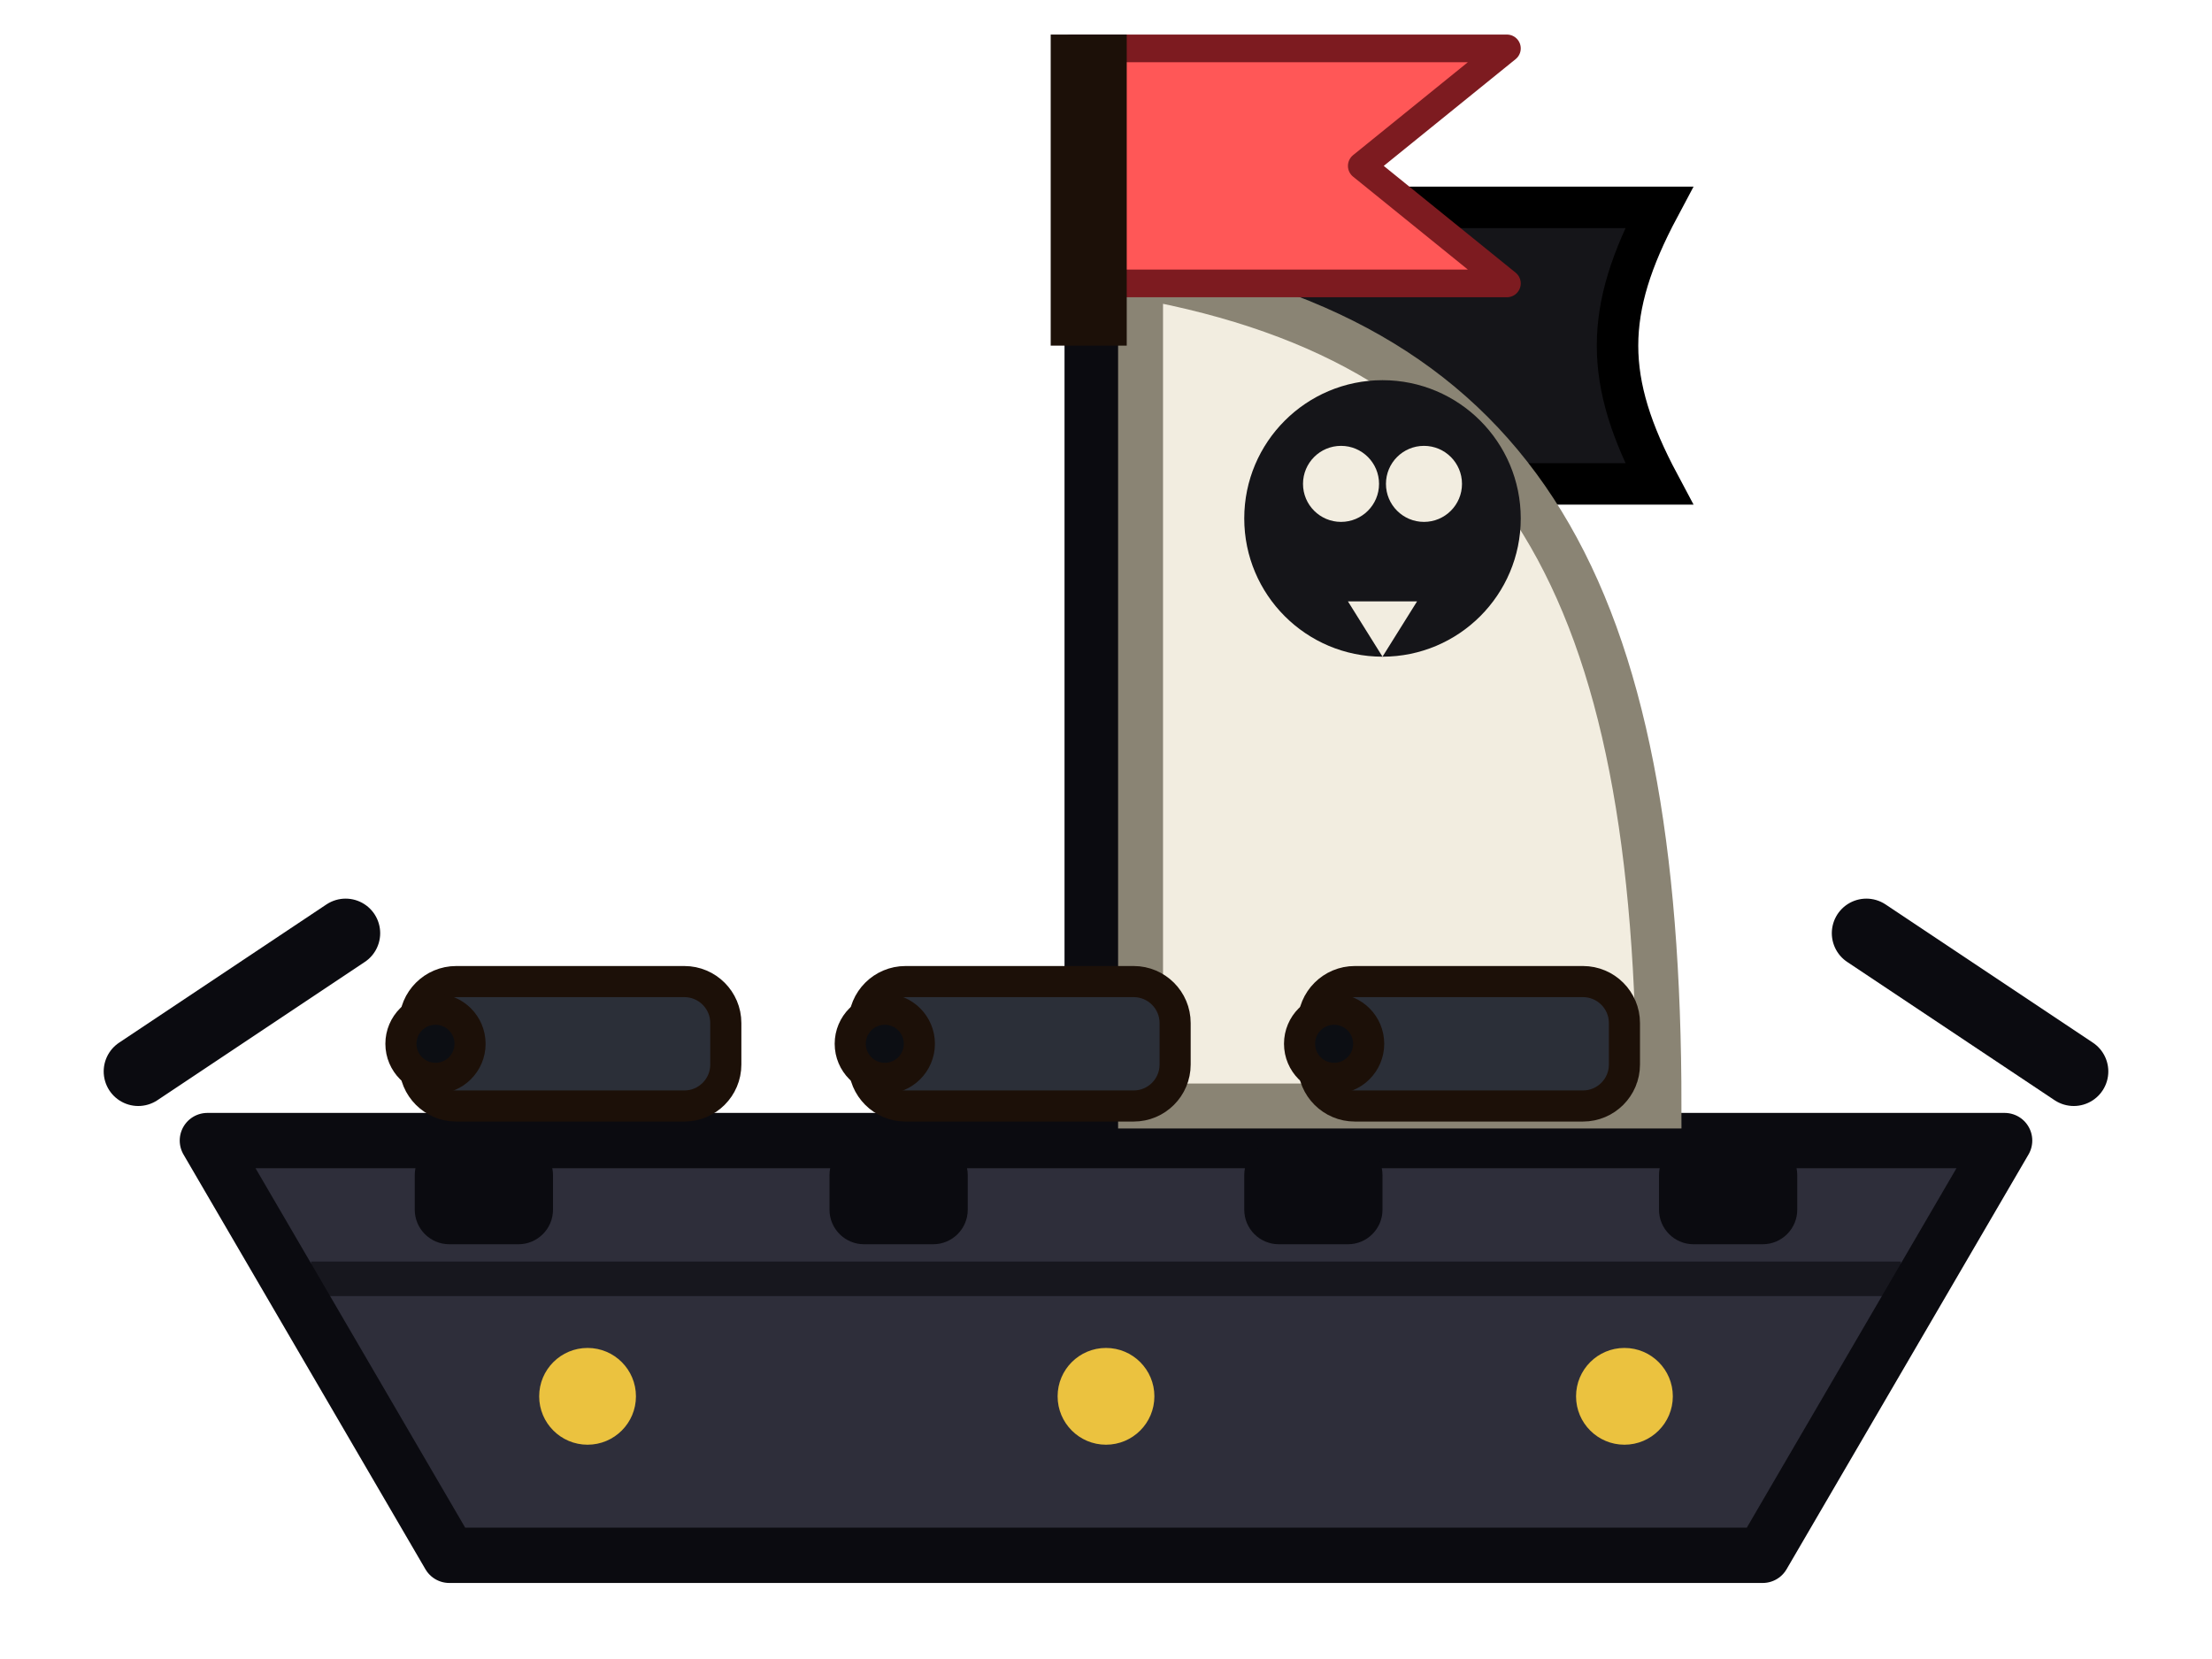
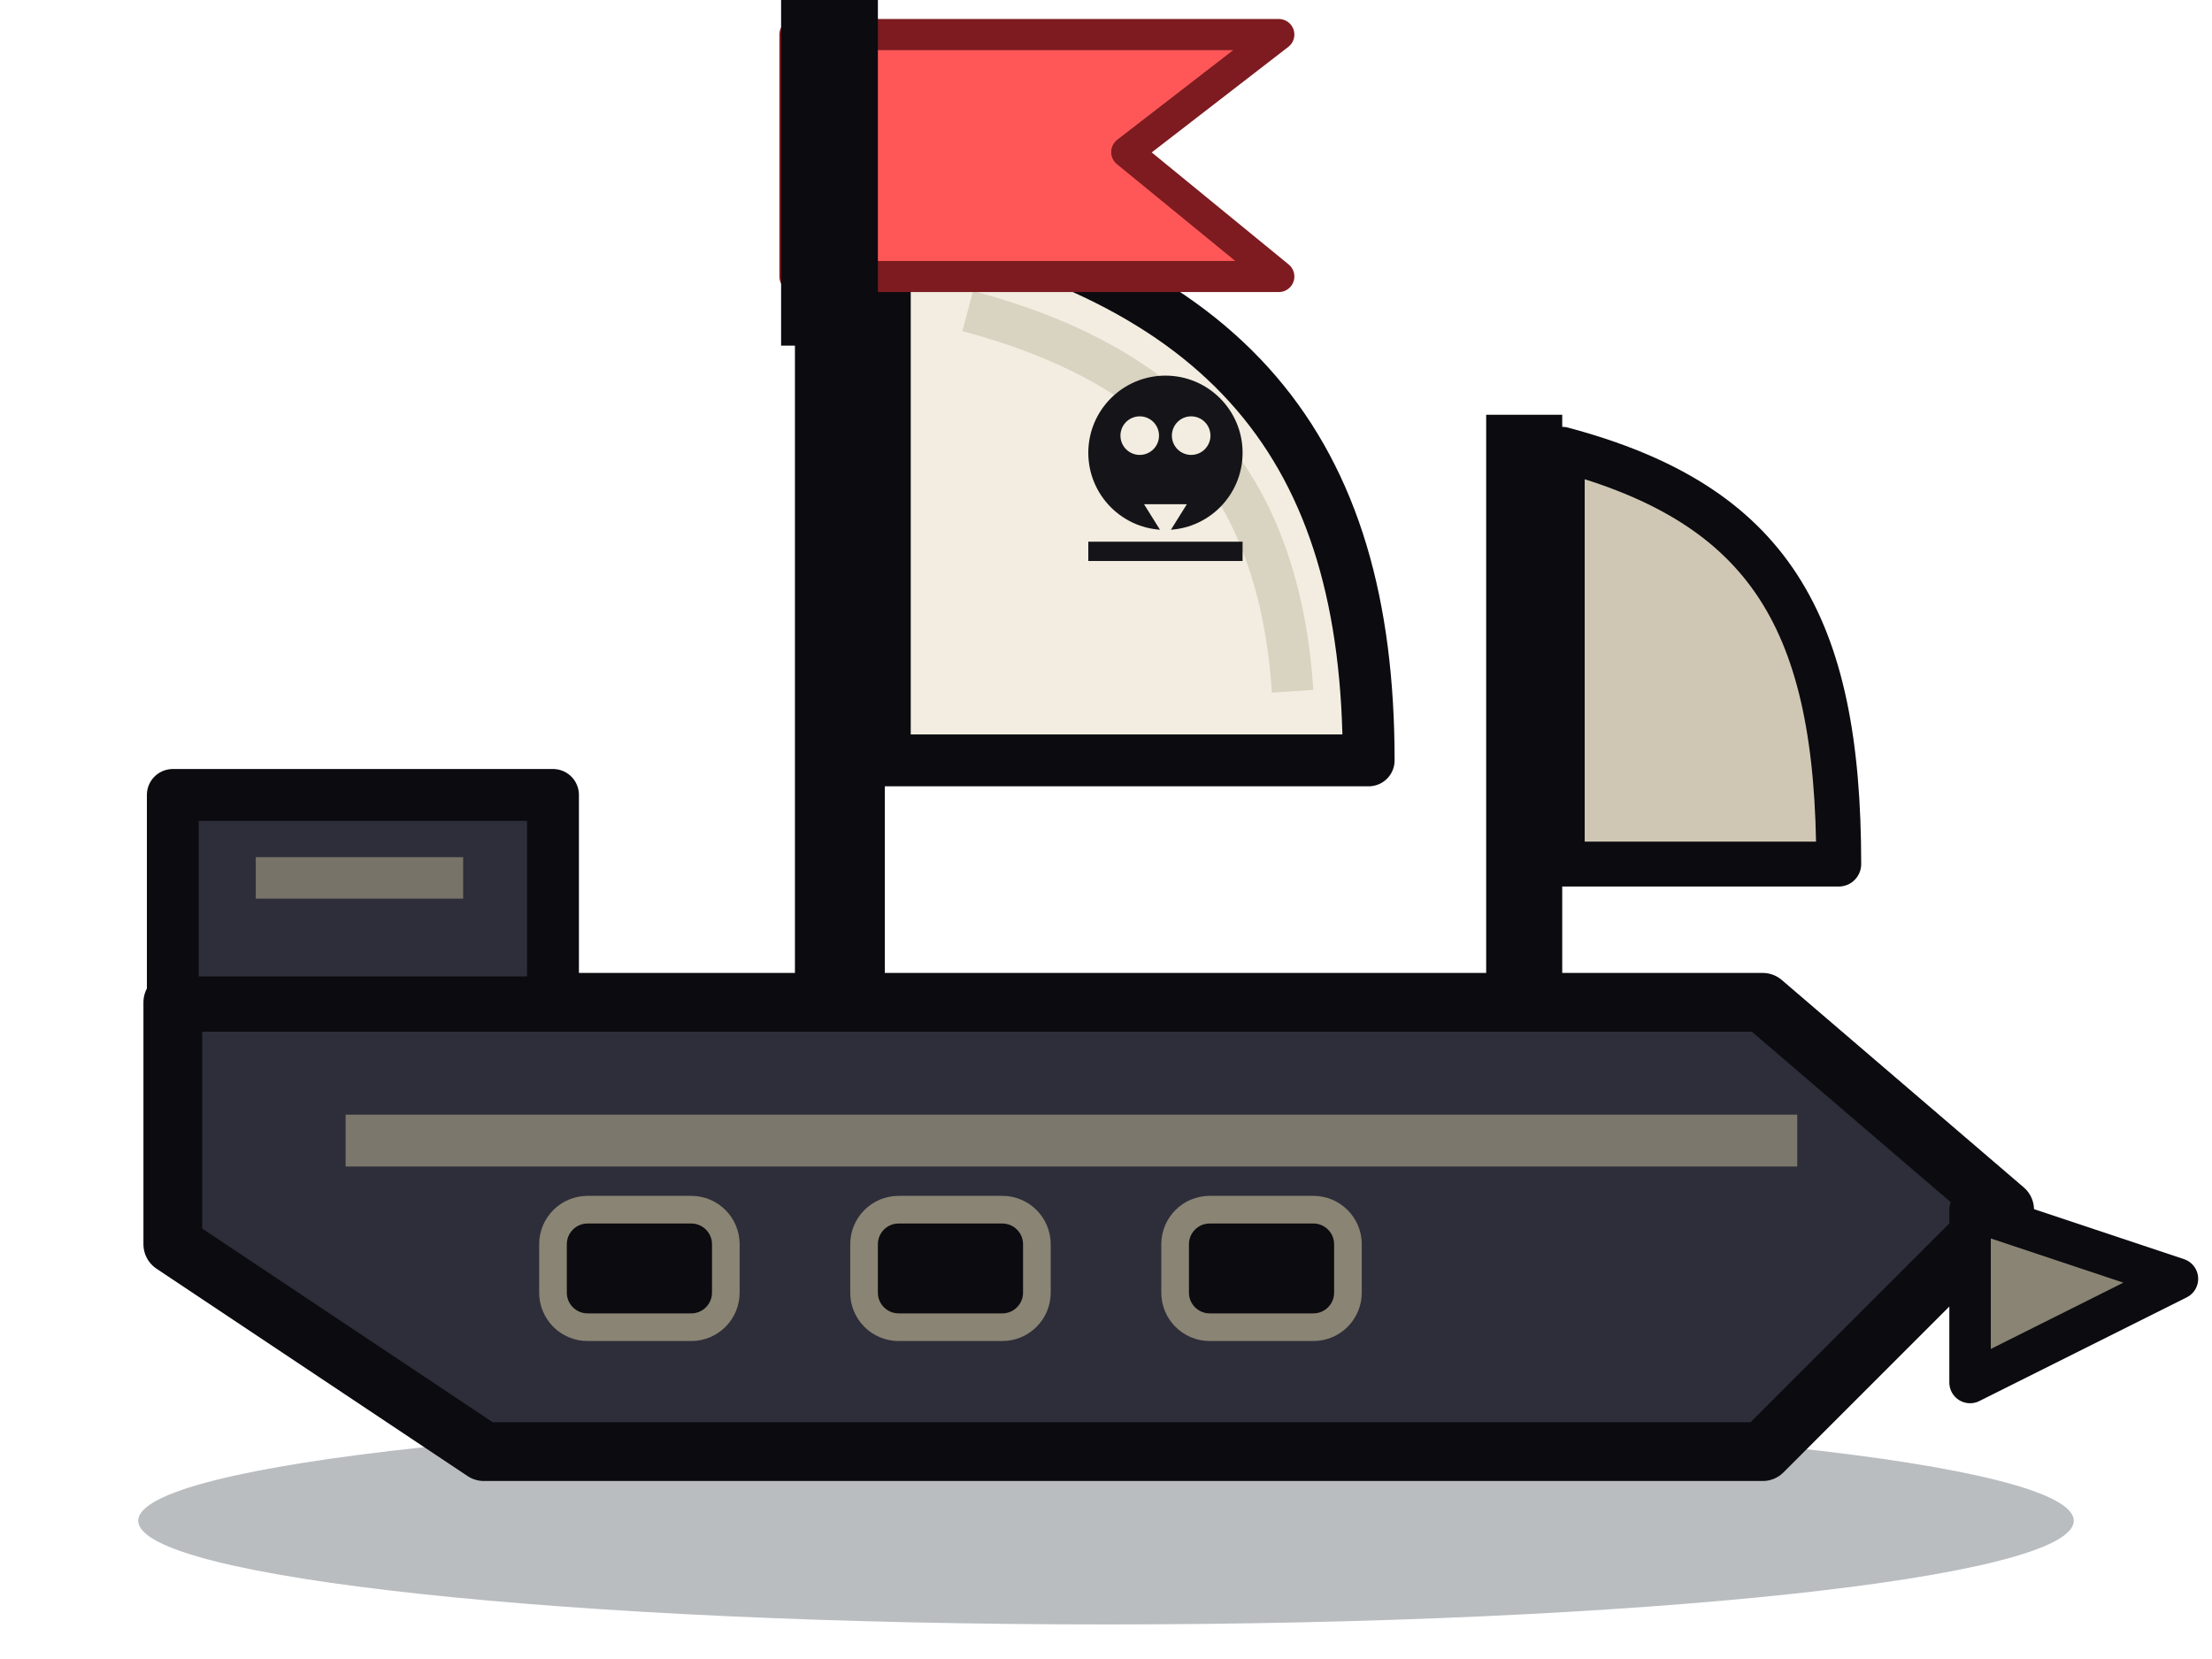
<svg xmlns="http://www.w3.org/2000/svg" viewBox="0 0 64 48" width="256" height="192">
-   <defs>
-     <linearGradient id="s" x1="0" y1="0" x2="0" y2="1">
-       <stop offset="0" stop-color="#3a3f4c" />
-       <stop offset="1" stop-color="#101218" />
-     </linearGradient>
-   </defs>
-   <path d="M6 33h52l-7 12H13z" fill="#2e2e3a" stroke="#0b0b10" stroke-width="1.6" stroke-linejoin="round" />
-   <path d="M9 37h46" stroke="#0b0b10" stroke-width="1" opacity=".65" />
-   <g fill="#0b0b10">
-     <rect x="12" y="33" width="4" height="3" rx="1" />
-     <rect x="24" y="33" width="4" height="3" rx="1" />
-     <rect x="36" y="33" width="4" height="3" rx="1" />
-     <rect x="48" y="33" width="4" height="3" rx="1" />
+   <ellipse cx="32" cy="44" rx="28" ry="3" fill="#04121c" opacity=".28" />
+   <path d="M5 29h46l7 6-7 7H14l-9-6z" fill="#2e2e3a" stroke="#0b0b10" stroke-width="1.7" stroke-linejoin="round" />
+   <path d="M10 33h42" stroke="#8a8474" stroke-width="1.5" opacity=".85" />
+   <path d="M5 29v-6h11v6z" fill="#2e2e3a" stroke="#0b0b10" stroke-width="1.5" stroke-linejoin="round" />
+   <path d="M7.4 25.4h6" stroke="#8a8474" stroke-width="1.2" opacity=".8" />
+   <g fill="#0b0b10" stroke="#8a8474" stroke-width=".8">
+     <rect x="16" y="35" width="5" height="3.4" rx="1" />
+     <rect x="25" y="35" width="5" height="3.4" rx="1" />
+     <rect x="34" y="35" width="5" height="3.4" rx="1" />
  </g>
-   <rect x="30.8" y="4" width="2.4" height="29" fill="#0b0b10" />
-   <path d="M33 6h15c-1.6 3-1.6 5 0 8H33z" fill="#151519" stroke="#000" stroke-width="1.2" />
-   <path d="M33 8c11 2 15 9 15 24H33z" fill="#f2ede0" stroke="#8a8474" stroke-width="1.3" />
-   <circle cx="40" cy="15" r="4" fill="#151519" />
-   <g fill="#f2ede0">
-     <circle cx="38.8" cy="14" r="1.1" />
-     <circle cx="41.2" cy="14" r="1.1" />
-     <path d="M39 17.4h2l-1 1.6z" />
+   <path d="M57 35l6 2-6 3z" fill="#8a8474" stroke="#0b0b10" stroke-width="1.2" stroke-linejoin="round" />
+   <rect x="23" y="4" width="2.6" height="25" fill="#0b0b10" />
+   <path d="M25.6 6c10 2 14 7 14 16h-14z" fill="#f2ede0" stroke="#0b0b10" stroke-width="1.5" stroke-linejoin="round" />
+   <path d="M28 9c6 1.6 9 5 9.4 11" stroke="#cfc7b4" stroke-width="1.2" fill="none" opacity=".7" />
+   <g transform="translate(30 10) scale(.62)">
+     <circle cx="6" cy="5" r="3.6" fill="#151519" />
+     <g fill="#f2ede0">
+       <circle cx="4.8" cy="4.2" r=".9" />
+       <circle cx="7.2" cy="4.2" r=".9" />
+       <path d="M5 7.4h2l-1 1.6z" />
+     </g>
+     <path d="M2.4 9.6h7.2" stroke="#151519" stroke-width=".9" />
  </g>
-   <path d="M4 31l6-4M60 31l-6-4" stroke="#0b0b10" stroke-width="2" stroke-linecap="round" />
-   <g stroke="#1c1008" stroke-width=".9" stroke-linejoin="round">
-     <g fill="#2b2f38">
-       <rect x="12" y="28.4" width="9" height="3.6" rx="1.2" />
-       <rect x="25" y="28.4" width="9" height="3.6" rx="1.2" />
-       <rect x="38" y="28.4" width="9" height="3.6" rx="1.2" />
-     </g>
-     <g fill="#0c0e13">
-       <circle cx="12.6" cy="30.2" r="1" />
-       <circle cx="25.6" cy="30.2" r="1" />
-       <circle cx="38.6" cy="30.2" r="1" />
-     </g>
-     <path d="M31 1.4h12.6l-4.2 3.4 4.2 3.4H31z" fill="#ff5757" stroke="#7d1b20" stroke-width=".8" />
-     <path d="M30.4 1h2.2v9h-2.2z" fill="#1c1008" stroke="none" />
-     <g fill="#ffd23f" stroke="none" opacity=".9">
-       <circle cx="17" cy="40.4" r="1.4" />
-       <circle cx="32" cy="40.4" r="1.4" />
-       <circle cx="47" cy="40.4" r="1.4" />
-     </g>
-   </g>
+   <rect x="43" y="12" width="2.2" height="17" fill="#0b0b10" />
+   <path d="M45.2 13c6 1.6 8 5 8 12h-8z" fill="#cfc7b4" stroke="#0b0b10" stroke-width="1.3" stroke-linejoin="round" />
+   <path d="M23 1h14l-4.4 3.4L37 8H23z" fill="#ff5757" stroke="#7d1b20" stroke-width=".9" stroke-linejoin="round" />
+   <path d="M22.6 0h2.8v10h-2.8z" fill="#0b0b10" />
</svg>
